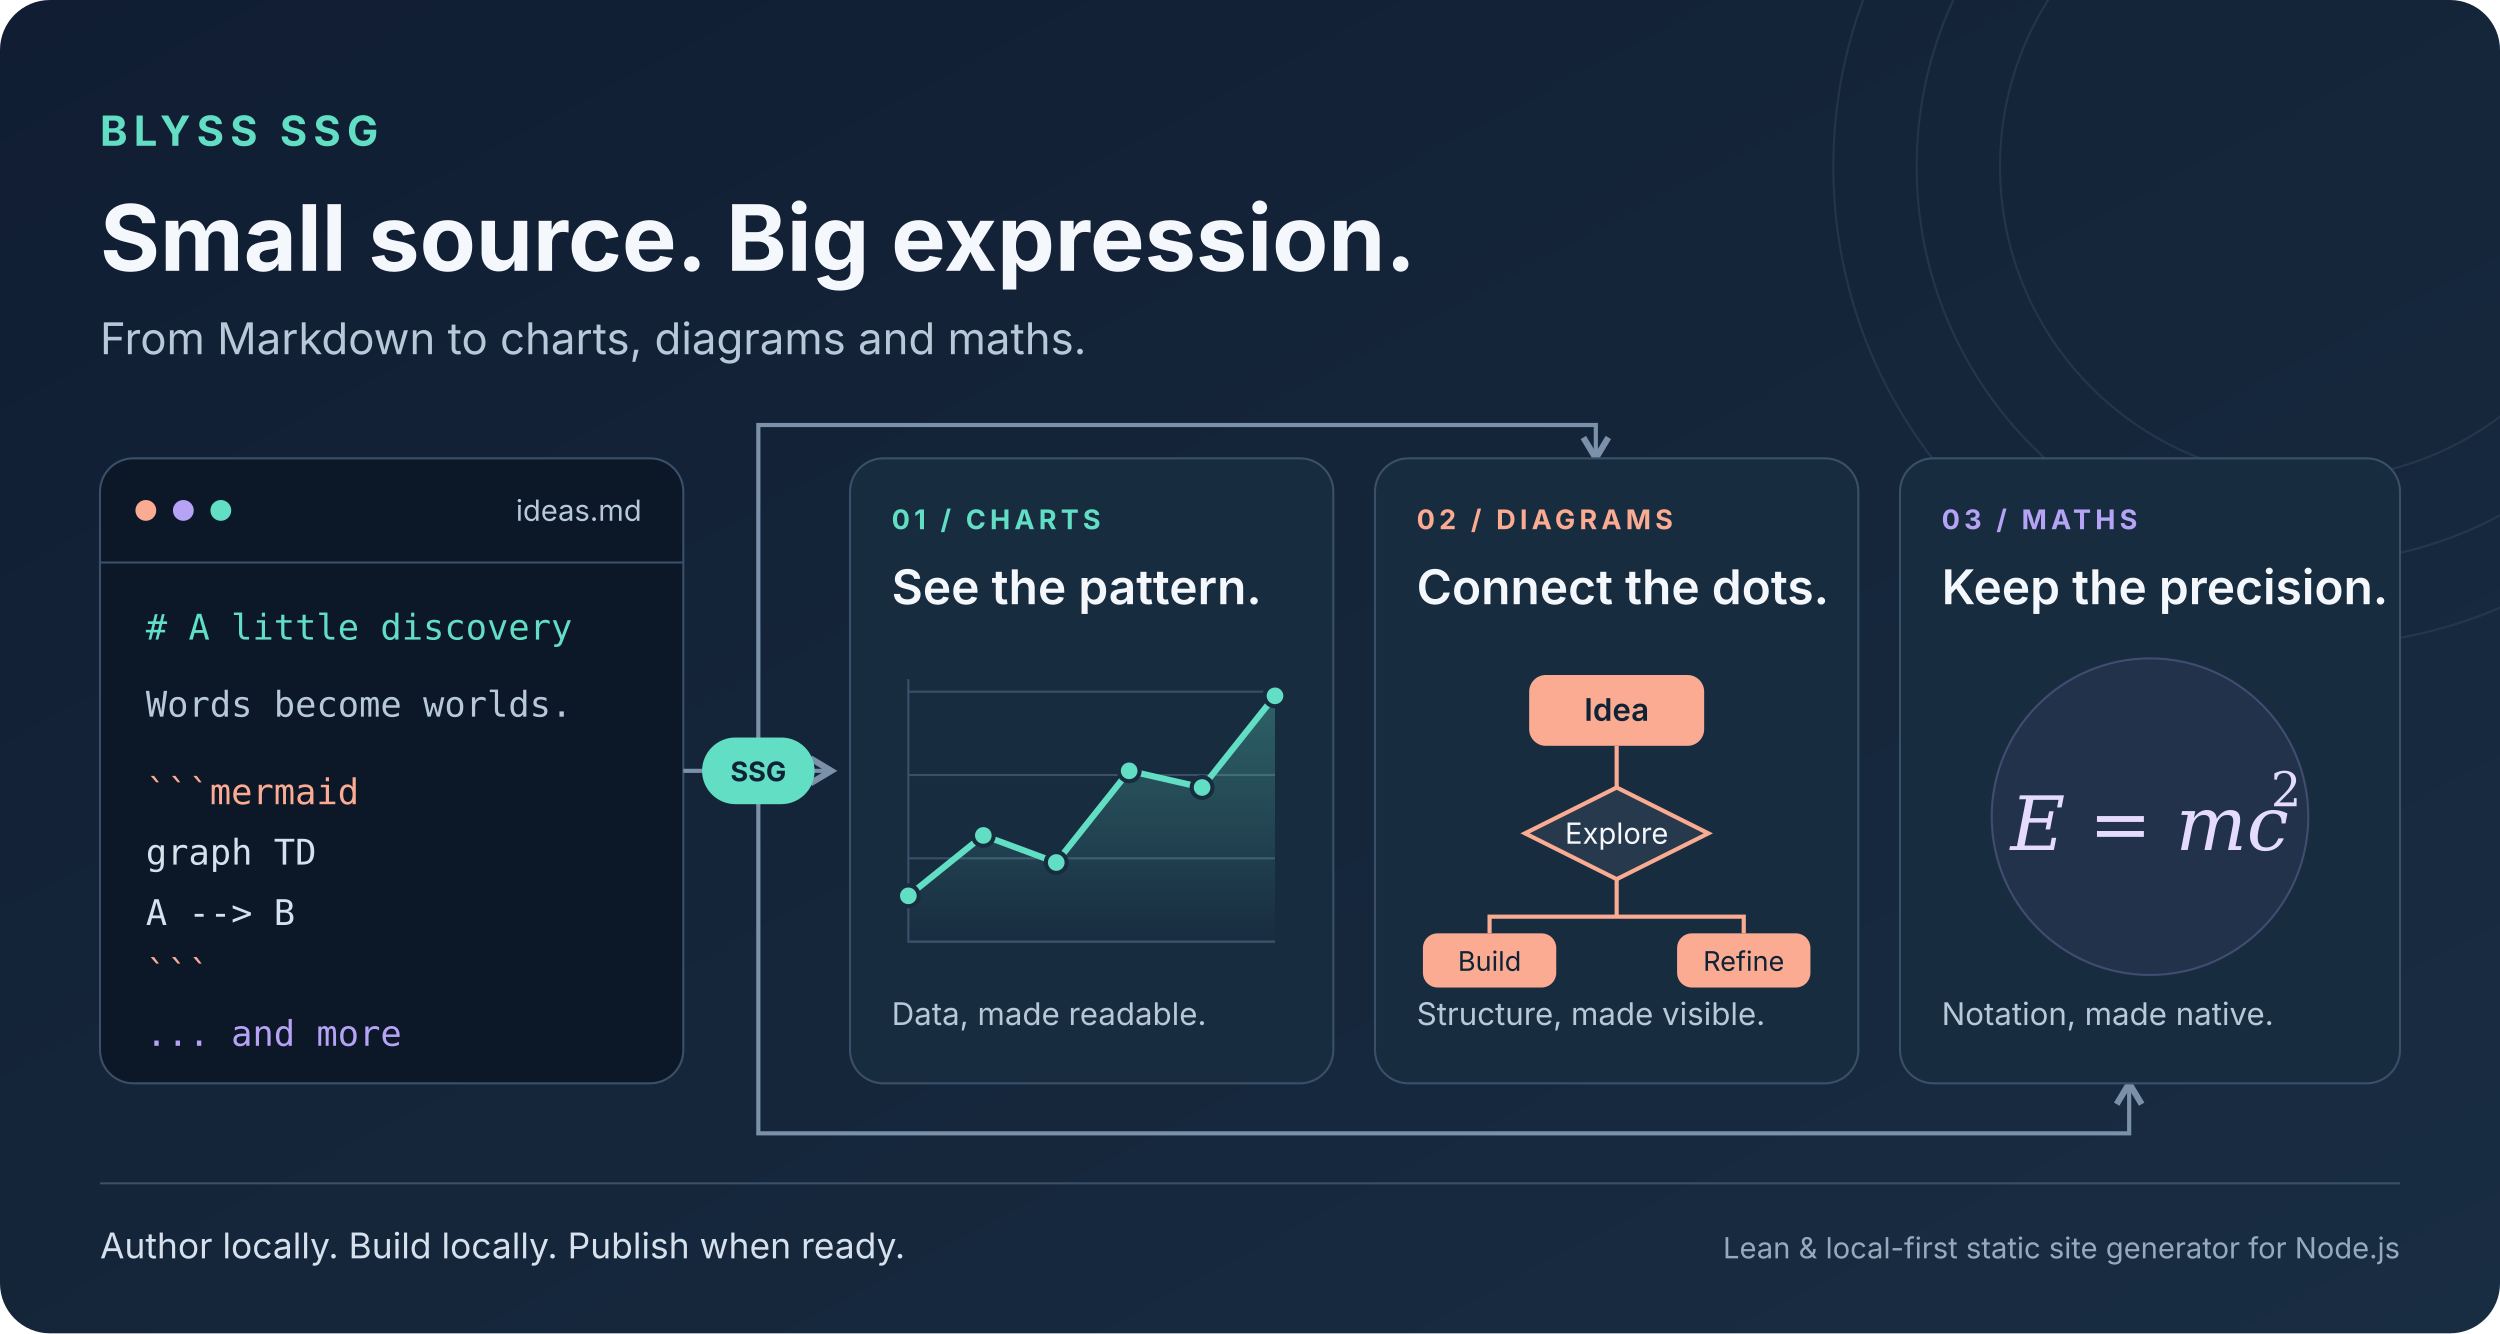
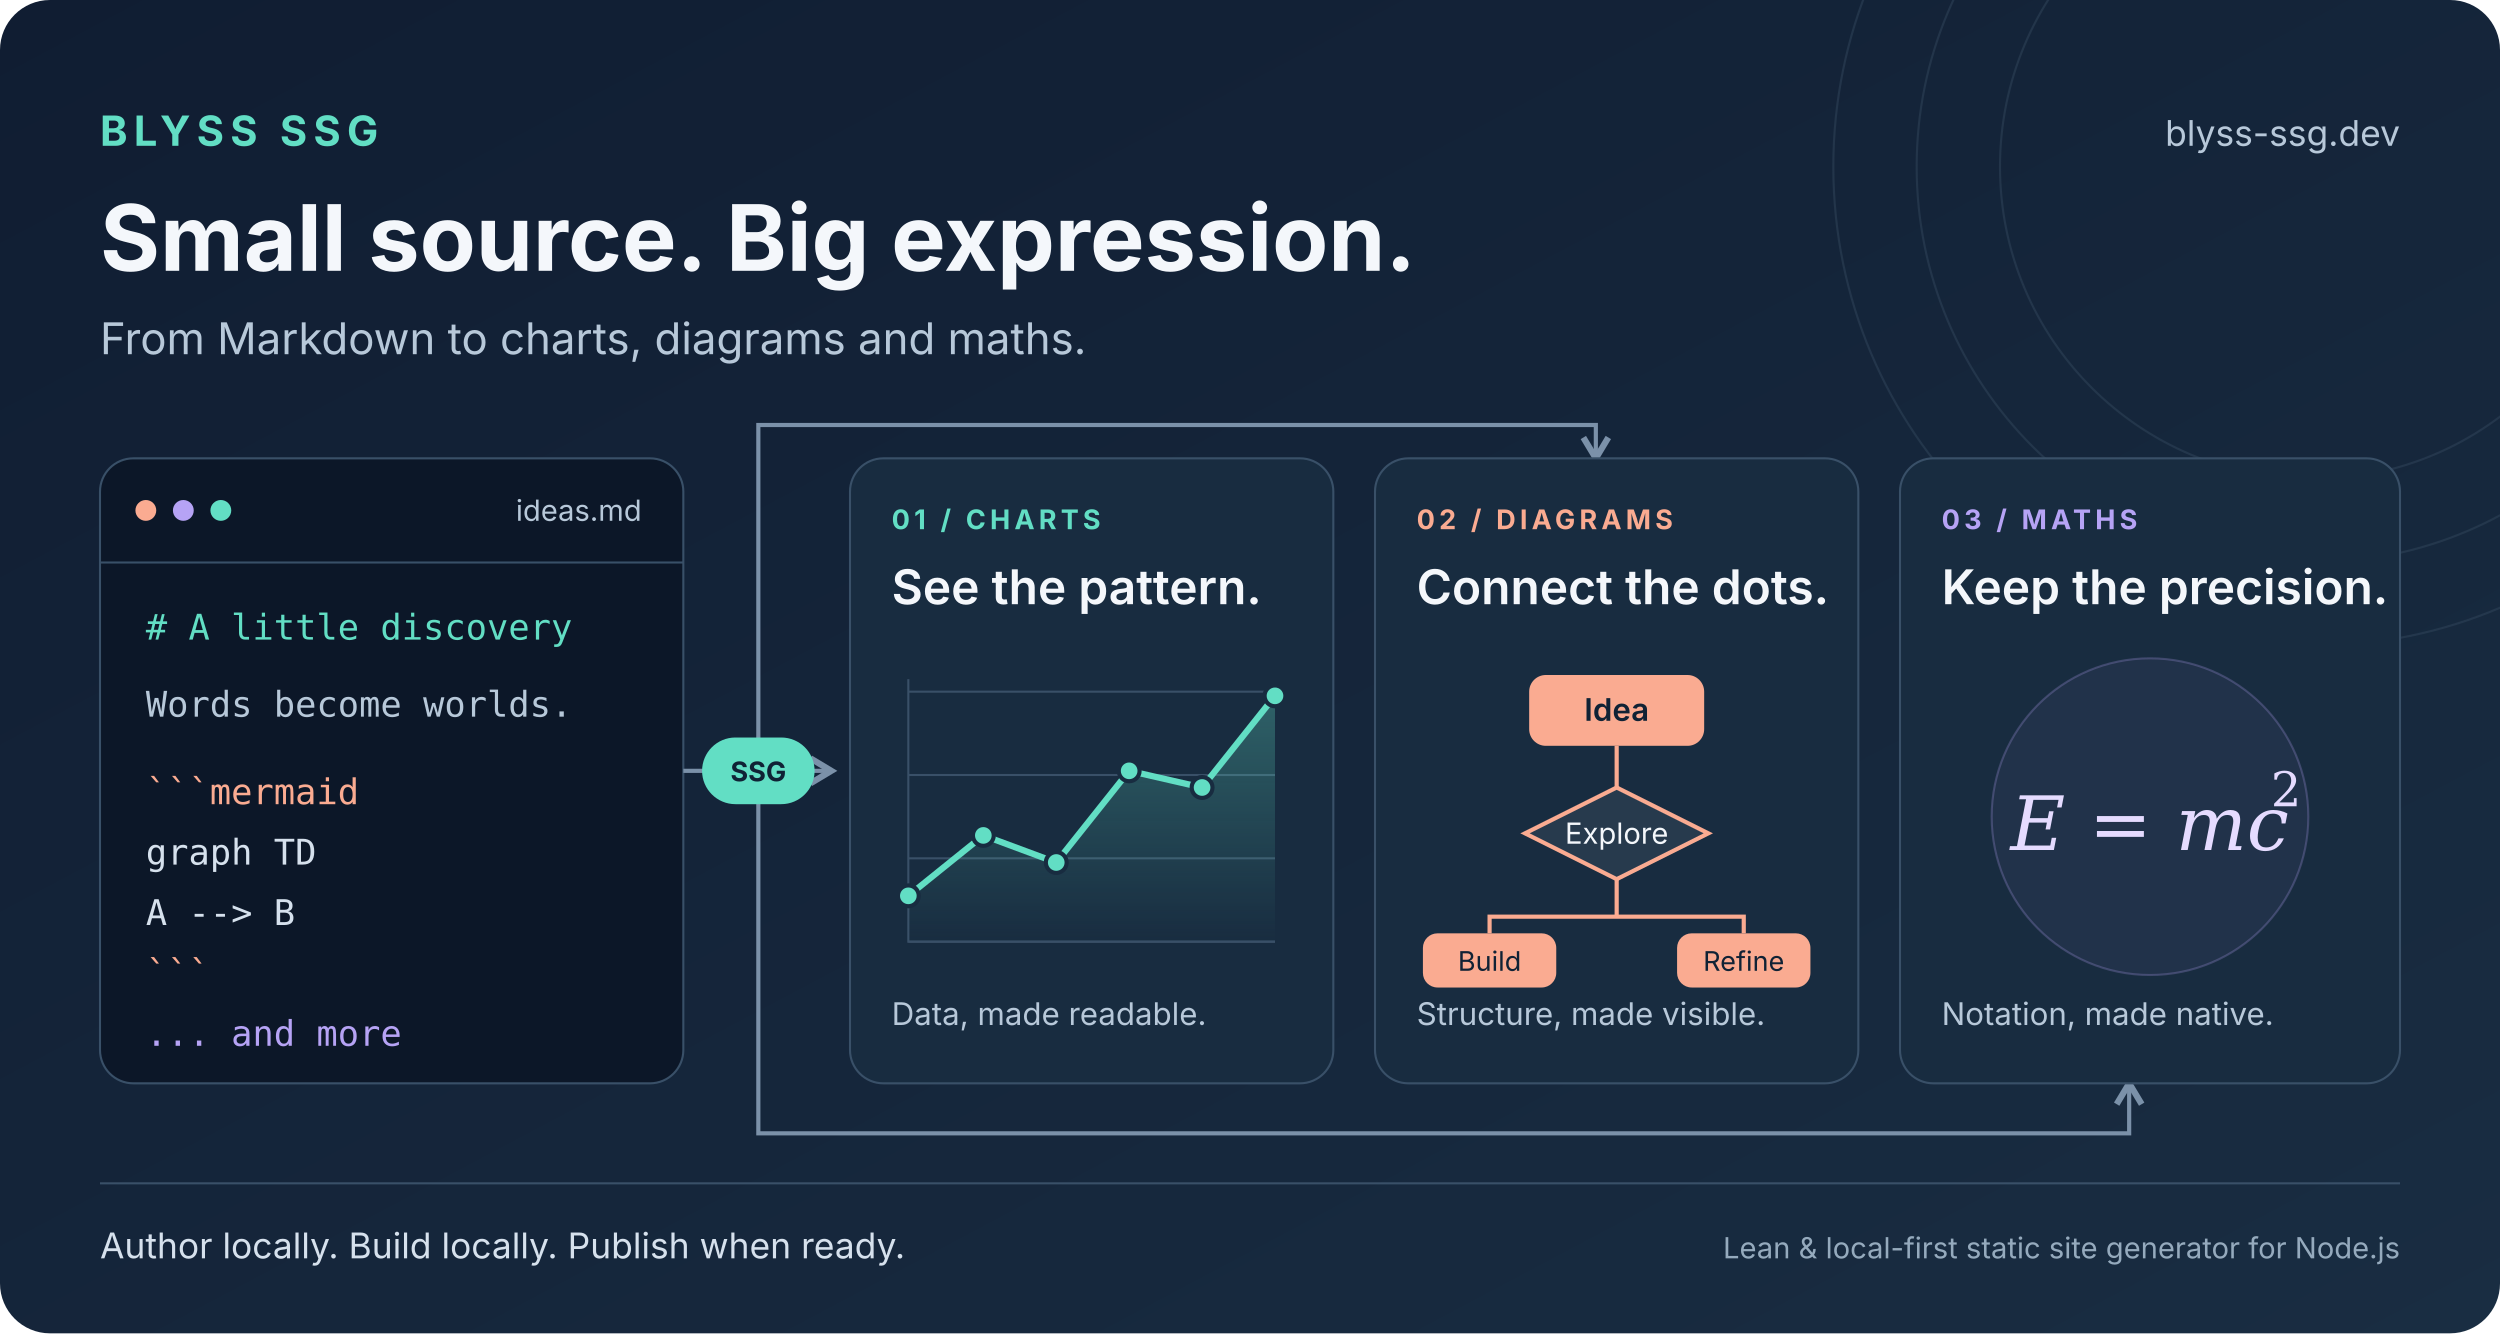
<svg xmlns="http://www.w3.org/2000/svg" width="1200" height="640" viewBox="0 0 1200 640" role="img" aria-labelledby="title description">
  <defs>
    <linearGradient id="background" x2="1" y2="1">
      <stop stop-color="#101d32" />
      <stop offset="1" stop-color="#192d42" />
    </linearGradient>
    <linearGradient id="chart" x2="0" y2="1">
      <stop stop-color="#62dec4" stop-opacity=".3" />
      <stop offset="1" stop-color="#62dec4" stop-opacity="0" />
    </linearGradient>
    <marker id="arrow" markerWidth="8" markerHeight="8" refX="6" refY="4" orient="auto">
      <path d="M1 1 6 4 1 7" fill="none" stroke="#7b91a9" stroke-width="1.5" />
    </marker>
  </defs>
  <rect width="1200" height="640" rx="24" fill="url(#background)" />
  <g fill="none" stroke="#31465b" opacity=".5">
    <circle cx="1110" cy="80" r="150" />
    <circle cx="1110" cy="80" r="190" />
    <circle cx="1110" cy="80" r="230" />
  </g>
  <g font-family="system-ui, -apple-system, 'Segoe UI', sans-serif">
    <text x="48" y="70" fill="#62dec4" font-size="20" font-weight="700" letter-spacing="3">BLYSS SSG</text>
+     <text x="1152" y="70" text-anchor="end" fill="#b7c8d9" font-size="17">blyss-ssg.dev</text>
    <text x="48" y="130" fill="#f4f7fb" font-size="44" font-weight="700">Small source. Big expression.</text>
    <text x="48" y="170" fill="#b7c8d9" font-size="21">From Markdown to charts, diagrams and maths.</text>
    <rect x="48" y="220" width="280" height="300" rx="16" fill="#0c1728" stroke="#395068" />
    <path d="M48 270H328" stroke="#395068" />
    <circle cx="70" cy="245" r="5" fill="#faab91" />
    <circle cx="88" cy="245" r="5" fill="#b6a3f5" />
    <circle cx="106" cy="245" r="5" fill="#62dec4" />
    <text x="308" y="250" text-anchor="end" fill="#b7c8d9" font-size="14">ideas.md</text>
    <g font-family="'DejaVu Sans Mono', monospace" font-size="17">
      <text x="70" y="307" fill="#62dec4"># A little discovery</text>
      <text x="70" y="344" fill="#b7c8d9">Words become worlds.</text>
      <text x="70" y="386" fill="#faab91">```mermaid</text>
      <text x="70" y="415" fill="#d6e1ed">graph TD</text>
      <text x="70" y="444" fill="#d6e1ed">  A --&gt; B</text>
      <text x="70" y="473" fill="#faab91">```</text>
      <text x="70" y="502" fill="#b6a3f5">... and more</text>
    </g>
    <g fill="none" stroke="#7b91a9" stroke-width="2" marker-end="url(#arrow)">
      <path d="M328 370H399" />
      <path d="M364 370V204H766V220" />
      <path d="M364 370V544H1022V520" />
    </g>
    <rect x="337" y="354" width="54" height="32" rx="16" fill="#62dec4" />
    <text x="364" y="375" text-anchor="middle" fill="#102235" font-size="13" font-weight="700">SSG</text>
    <rect x="408" y="220" width="232" height="300" rx="16" fill="#182c40" stroke="#395068" />
    <text x="428" y="254" fill="#62dec4" font-size="13" font-weight="700" letter-spacing="2">01 / CHARTS</text>
    <text x="428" y="290" fill="#f4f7fb" font-size="23" font-weight="600">See the pattern.</text>
    <g stroke="#395068" fill="none">
      <path d="M436 332H612M436 372H612M436 412H612M436 452H612" />
      <path d="M436 326V452H612" />
    </g>
    <path d="M436 430 472 401 507 414 542 370 577 378 612 334V452H436Z" fill="url(#chart)" />
    <path d="M436 430 472 401 507 414 542 370 577 378 612 334" fill="none" stroke="#62dec4" stroke-width="3" stroke-linejoin="round" />
    <g fill="#62dec4" stroke="#182c40" stroke-width="2">
      <circle cx="436" cy="430" r="5" />
      <circle cx="472" cy="401" r="5" />
      <circle cx="507" cy="414" r="5" />
      <circle cx="542" cy="370" r="5" />
      <circle cx="577" cy="378" r="5" />
      <circle cx="612" cy="334" r="5" />
    </g>
    <text x="428" y="492" fill="#b7c8d9" font-size="15">Data, made readable.</text>
    <rect x="660" y="220" width="232" height="300" rx="16" fill="#182c40" stroke="#395068" />
    <text x="680" y="254" fill="#faab91" font-size="13" font-weight="700" letter-spacing="2">02 / DIAGRAMS</text>
    <text x="680" y="290" fill="#f4f7fb" font-size="23" font-weight="600">Connect the dots.</text>
    <g fill="none" stroke="#faab91" stroke-width="2">
      <path d="M776 358V382M776 422V440M776 440H715V448M776 440H837V448" />
    </g>
    <rect x="734" y="324" width="84" height="34" rx="8" fill="#faab91" />
    <text x="776" y="346" text-anchor="middle" fill="#102235" font-size="15" font-weight="600">Idea</text>
    <path d="M776 378 820 400 776 422 732 400Z" fill="#273a4d" stroke="#faab91" stroke-width="2" />
    <text x="776" y="405" text-anchor="middle" fill="#f4f7fb" font-size="14">Explore</text>
    <rect x="683" y="448" width="64" height="26" rx="7" fill="#faab91" />
    <rect x="805" y="448" width="64" height="26" rx="7" fill="#faab91" />
    <text x="715" y="466" text-anchor="middle" fill="#102235" font-size="13">Build</text>
    <text x="837" y="466" text-anchor="middle" fill="#102235" font-size="13">Refine</text>
    <text x="680" y="492" fill="#b7c8d9" font-size="15">Structure, made visible.</text>
    <rect x="912" y="220" width="240" height="300" rx="16" fill="#182c40" stroke="#395068" />
    <text x="932" y="254" fill="#b6a3f5" font-size="13" font-weight="700" letter-spacing="2">03 / MATHS</text>
    <text x="932" y="290" fill="#f4f7fb" font-size="23" font-weight="600">Keep the precision.</text>
    <circle cx="1032" cy="392" r="76" fill="#b6a3f5" fill-opacity=".06" stroke="#b6a3f5" stroke-opacity=".25" />
    <g font-family="'DejaVu Serif', Georgia, serif" fill="#e5dbff">
      <text x="965" y="408" font-size="36" font-style="italic">E = mc</text>
      <text x="1090" y="387" font-size="23">2</text>
    </g>
    <text x="932" y="492" fill="#b7c8d9" font-size="15">Notation, made native.</text>
    <path d="M48 568H1152" stroke="#395068" />
    <text x="48" y="604" fill="#d6e1ed" font-size="17">Author locally. Build locally. Publish when ready.</text>
    <text x="1152" y="604" text-anchor="end" fill="#95aabd" font-size="14">Lean &amp; local-first static site generator for Node.js</text>
  </g>
</svg>
